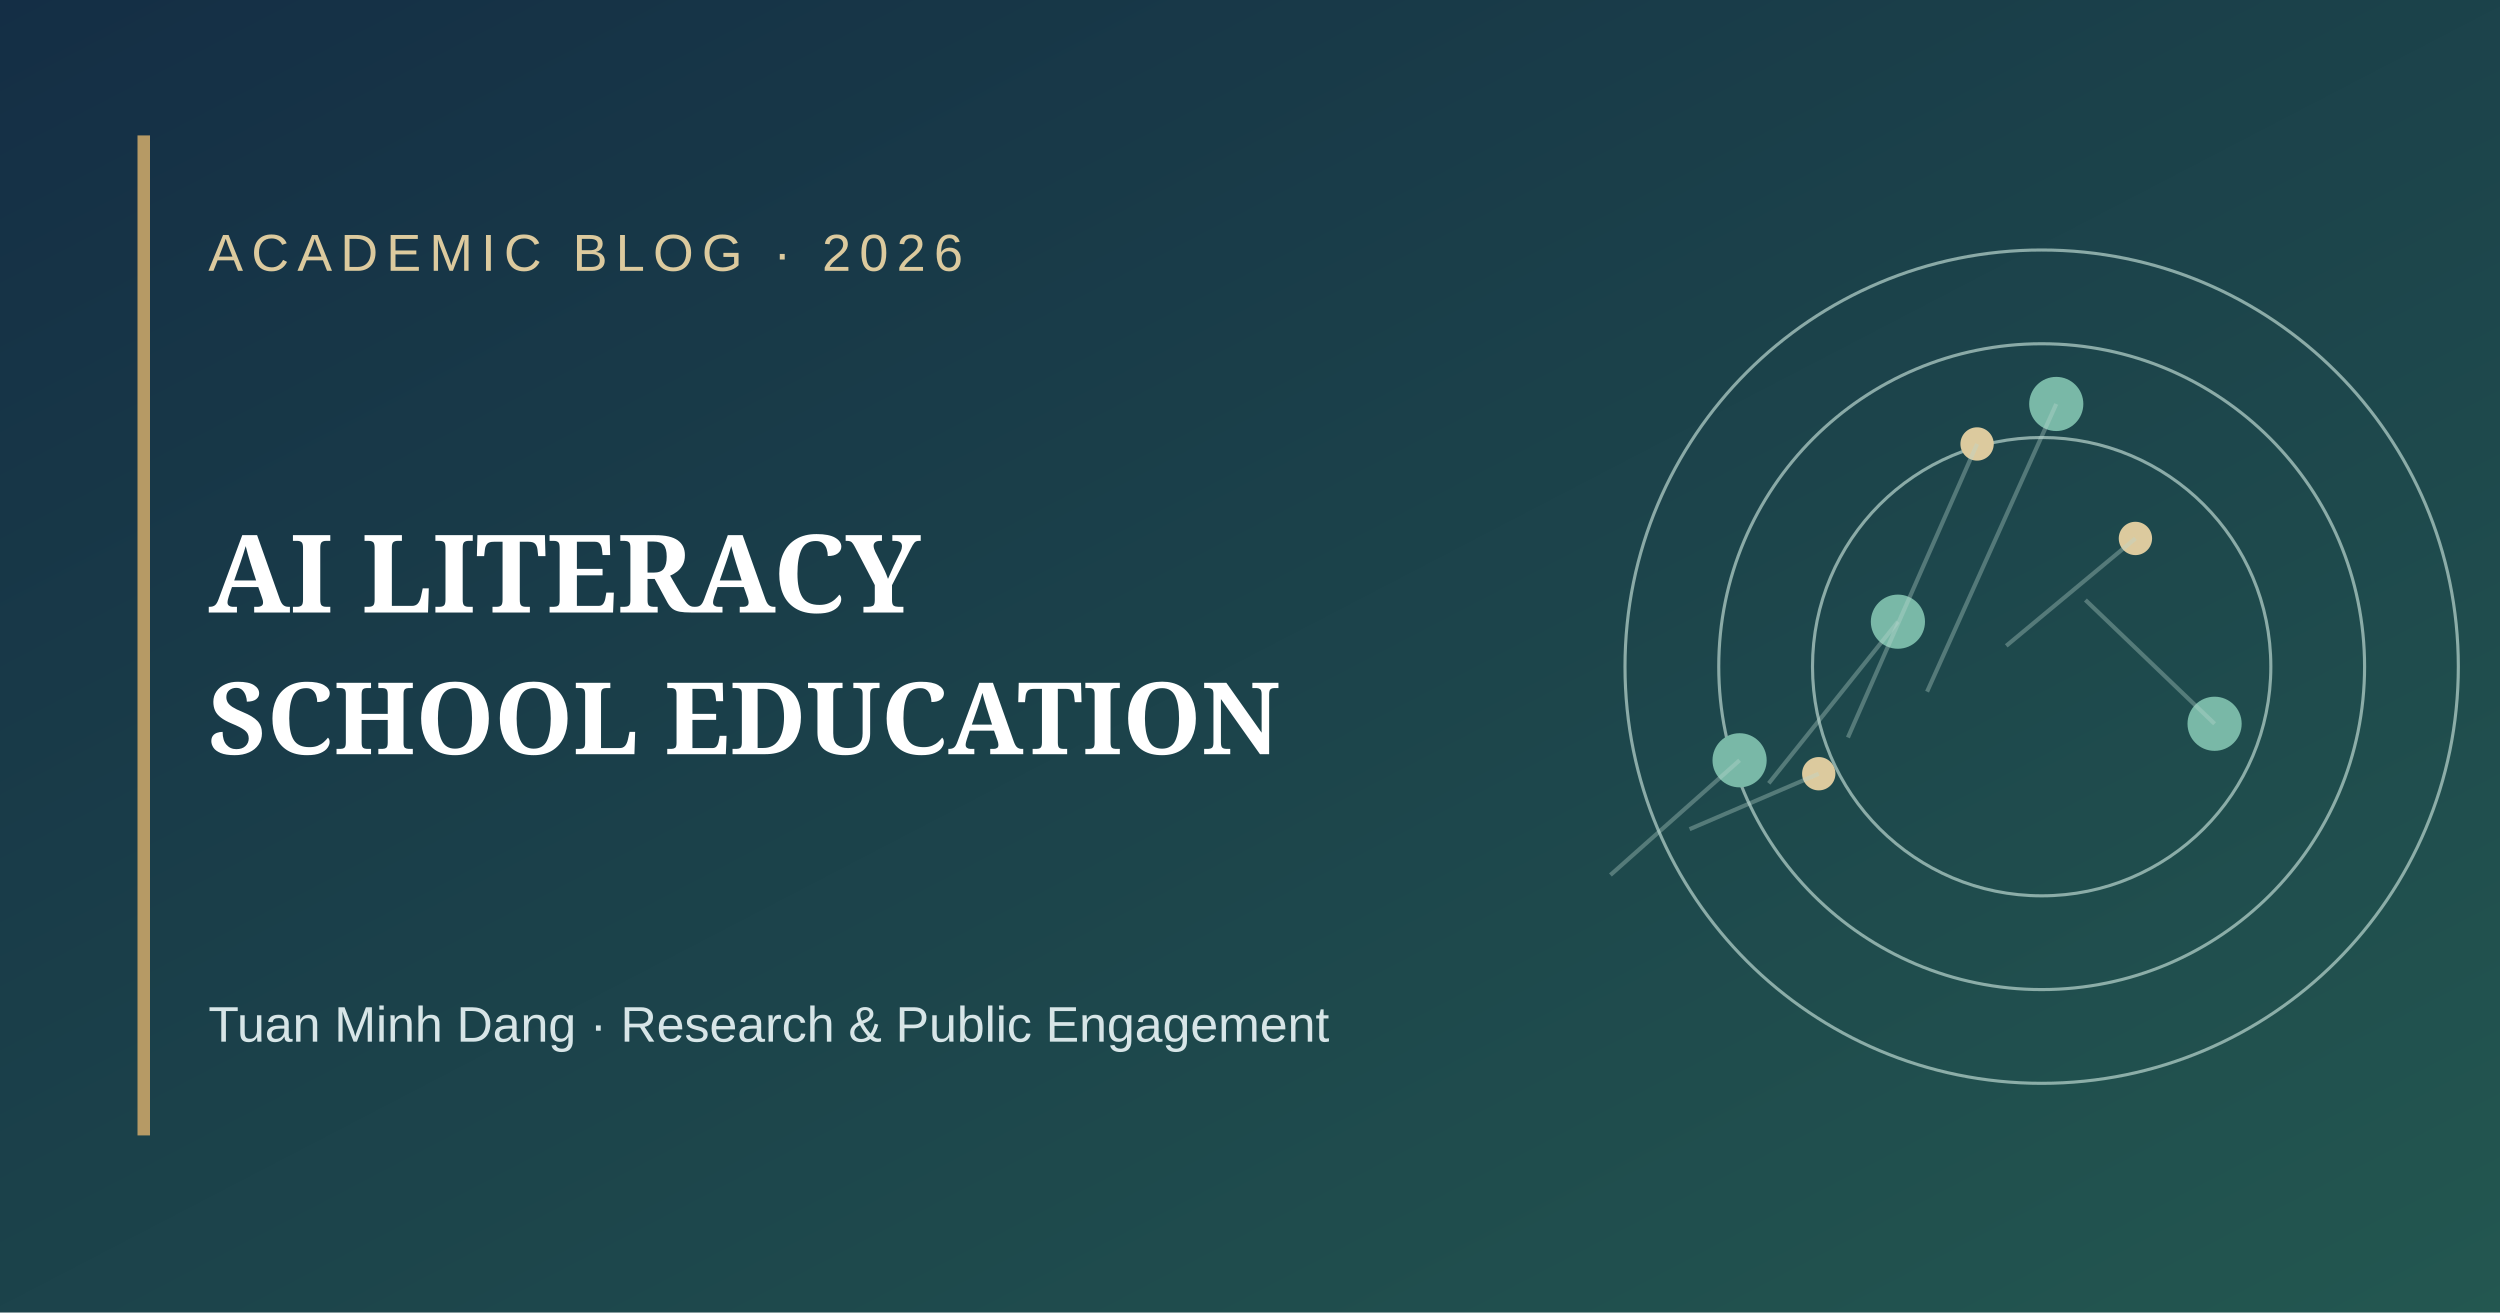
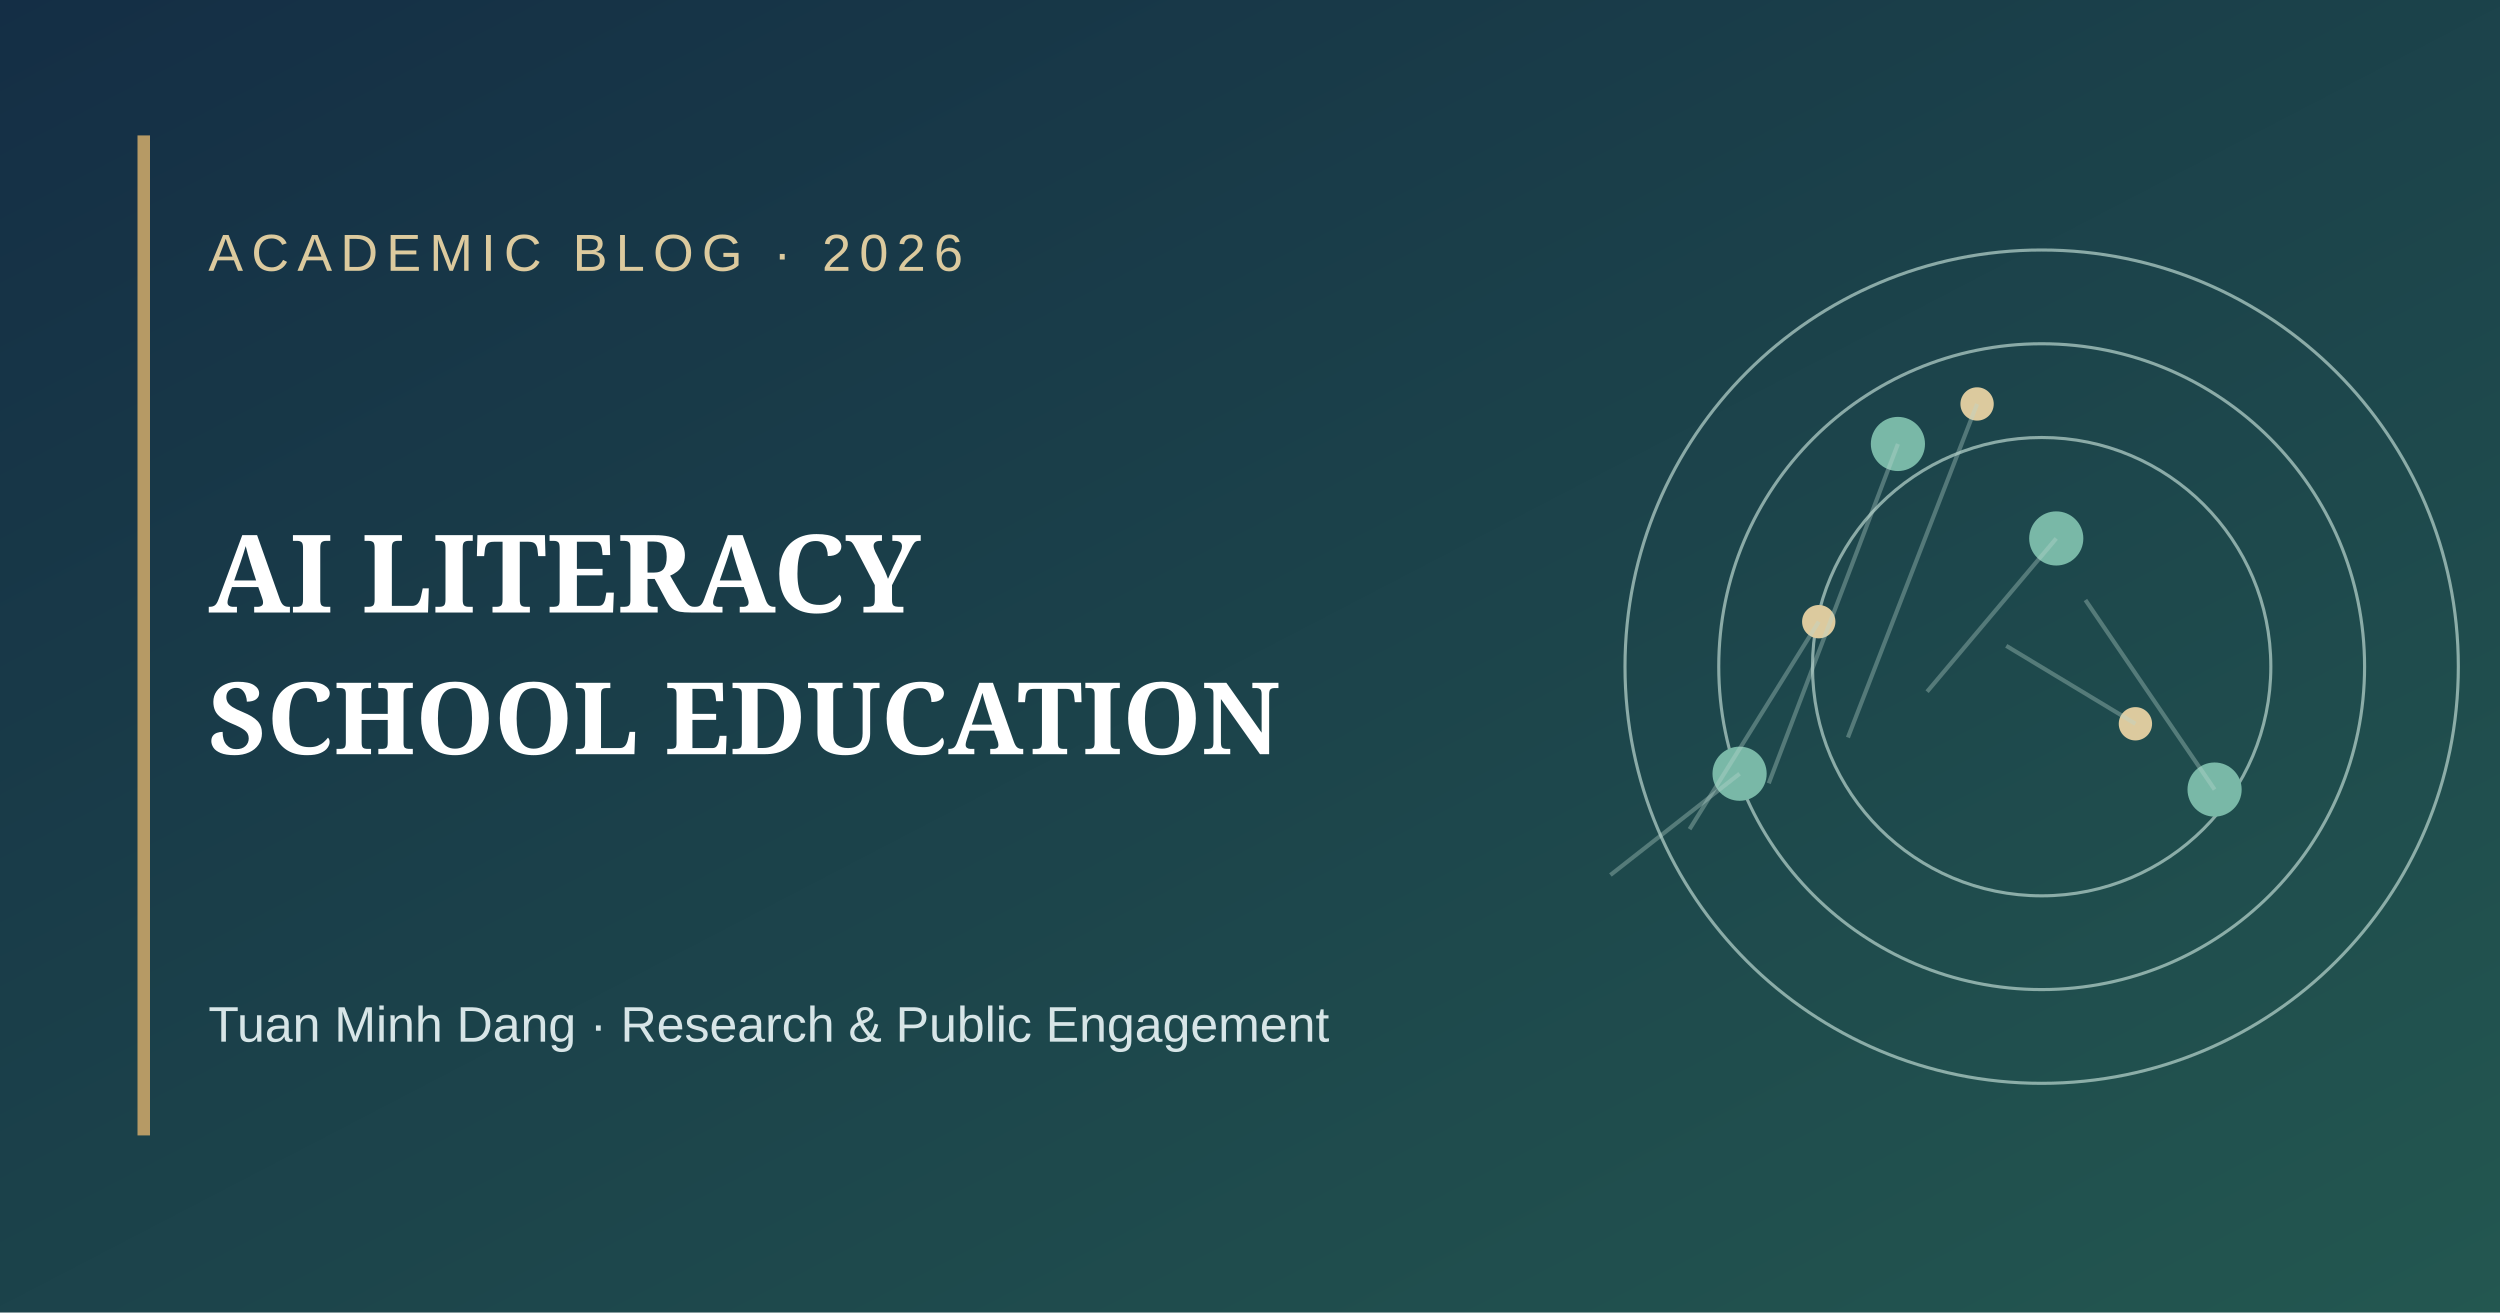
<svg xmlns="http://www.w3.org/2000/svg" width="1200" height="630" viewBox="0 0 1200 630">
  <defs>
    <linearGradient id="g" x2="1" y2="1">
      <stop stop-color="#142e45" />
      <stop offset="1" stop-color="#235750" />
    </linearGradient>
  </defs>
  <rect width="1200" height="630" fill="url(#g)" />
  <rect x="66" y="65" width="6" height="480" fill="#b69a65" />
  <g opacity=".7" fill="none" stroke="#b9d6ce" stroke-width="1.5">
    <circle cx="980" cy="320" r="155" />
    <circle cx="980" cy="320" r="200" />
    <circle cx="980" cy="320" r="110" />
  </g>
-   <circle cx="835" cy="364.94" r="13" fill="#79b8a7" />
-   <path d="M835 364.94 L773 420" stroke="#b9d6ce" stroke-opacity=".35" stroke-width="2" />
-   <circle cx="873" cy="371.383" r="8" fill="#dcca9e" />
-   <path d="M873 371.383 L811 398" stroke="#b9d6ce" stroke-opacity=".35" stroke-width="2" />
-   <circle cx="911" cy="298.406" r="13" fill="#79b8a7" />
-   <path d="M911 298.406 L849 376" stroke="#b9d6ce" stroke-opacity=".35" stroke-width="2" />
-   <circle cx="949" cy="213.104" r="8" fill="#dcca9e" />
-   <path d="M949 213.104 L887 354" stroke="#b9d6ce" stroke-opacity=".35" stroke-width="2" />
-   <circle cx="987" cy="193.902" r="13" fill="#79b8a7" />
-   <path d="M987 193.902 L925 332" stroke="#b9d6ce" stroke-opacity=".35" stroke-width="2" />
-   <circle cx="1025" cy="258.456" r="8" fill="#dcca9e" />
-   <path d="M1025 258.456 L963 310" stroke="#b9d6ce" stroke-opacity=".35" stroke-width="2" />
-   <circle cx="1063" cy="347.414" r="13" fill="#79b8a7" />
-   <path d="M1063 347.414 L1001 288" stroke="#b9d6ce" stroke-opacity=".35" stroke-width="2" />
+   <circle cx="835" cy="371.383" r="13" fill="#79b8a7" />
+   <path d="M835 371.383 L773 420" stroke="#b9d6ce" stroke-opacity=".35" stroke-width="2" />
+   <circle cx="873" cy="298.406" r="8" fill="#dcca9e" />
+   <path d="M873 298.406 L811 398" stroke="#b9d6ce" stroke-opacity=".35" stroke-width="2" />
+   <circle cx="911" cy="213.104" r="13" fill="#79b8a7" />
+   <path d="M911 213.104 L849 376" stroke="#b9d6ce" stroke-opacity=".35" stroke-width="2" />
+   <circle cx="949" cy="193.902" r="8" fill="#dcca9e" />
+   <path d="M949 193.902 L887 354" stroke="#b9d6ce" stroke-opacity=".35" stroke-width="2" />
+   <circle cx="987" cy="258.456" r="13" fill="#79b8a7" />
+   <path d="M987 258.456 L925 332" stroke="#b9d6ce" stroke-opacity=".35" stroke-width="2" />
+   <circle cx="1025" cy="347.414" r="8" fill="#dcca9e" />
+   <path d="M1025 347.414 L963 310" stroke="#b9d6ce" stroke-opacity=".35" stroke-width="2" />
+   <circle cx="1063" cy="378.989" r="13" fill="#79b8a7" />
+   <path d="M1063 378.989 L1001 288" stroke="#b9d6ce" stroke-opacity=".35" stroke-width="2" />
  <text x="100" y="130" fill="#dcca9e" font-family="Arial,sans-serif" font-size="25" letter-spacing="4">ACADEMIC BLOG · 2026</text>
  <text x="100" y="294" fill="white" font-family="Georgia,serif" font-size="52" font-weight="bold">AI LITERACY</text>
  <text x="100" y="362" fill="white" font-family="Georgia,serif" font-size="48" font-weight="bold">SCHOOL EDUCATION</text>
  <text x="100" y="500" fill="#d7e5e7" font-family="Arial,sans-serif" font-size="24">Tuan Minh Dang · Research &amp; Public Engagement</text>
</svg>
